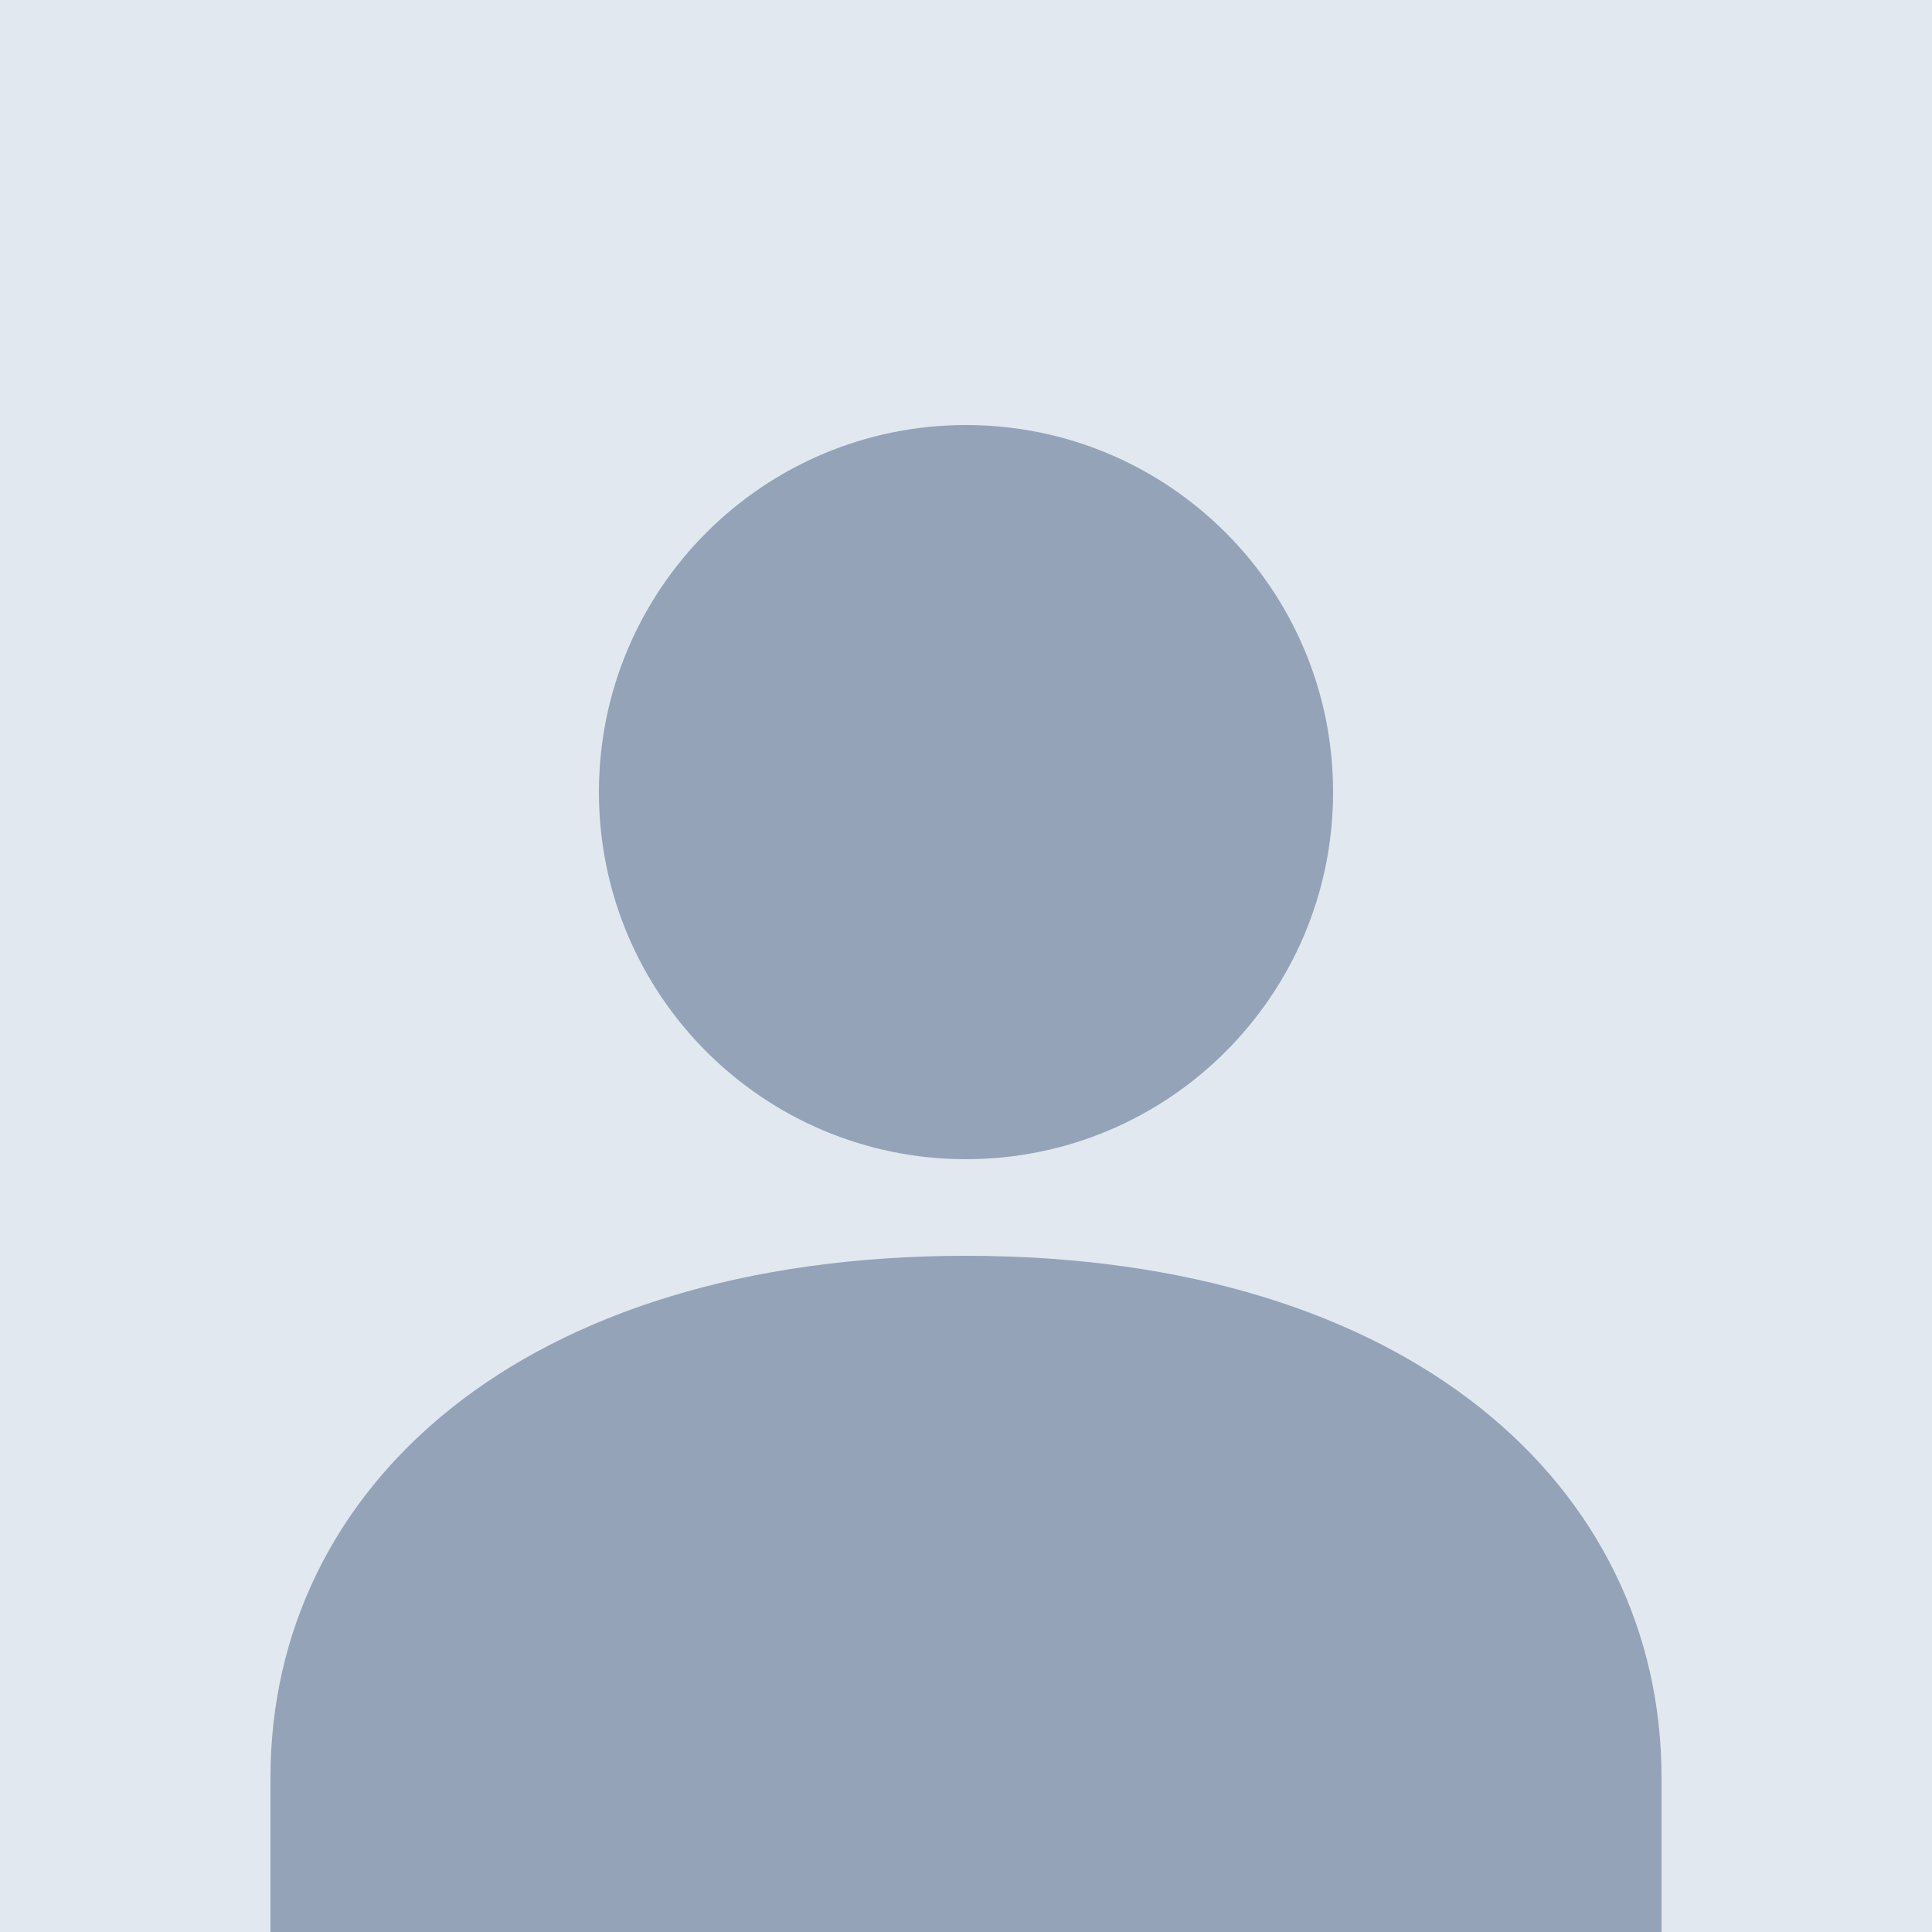
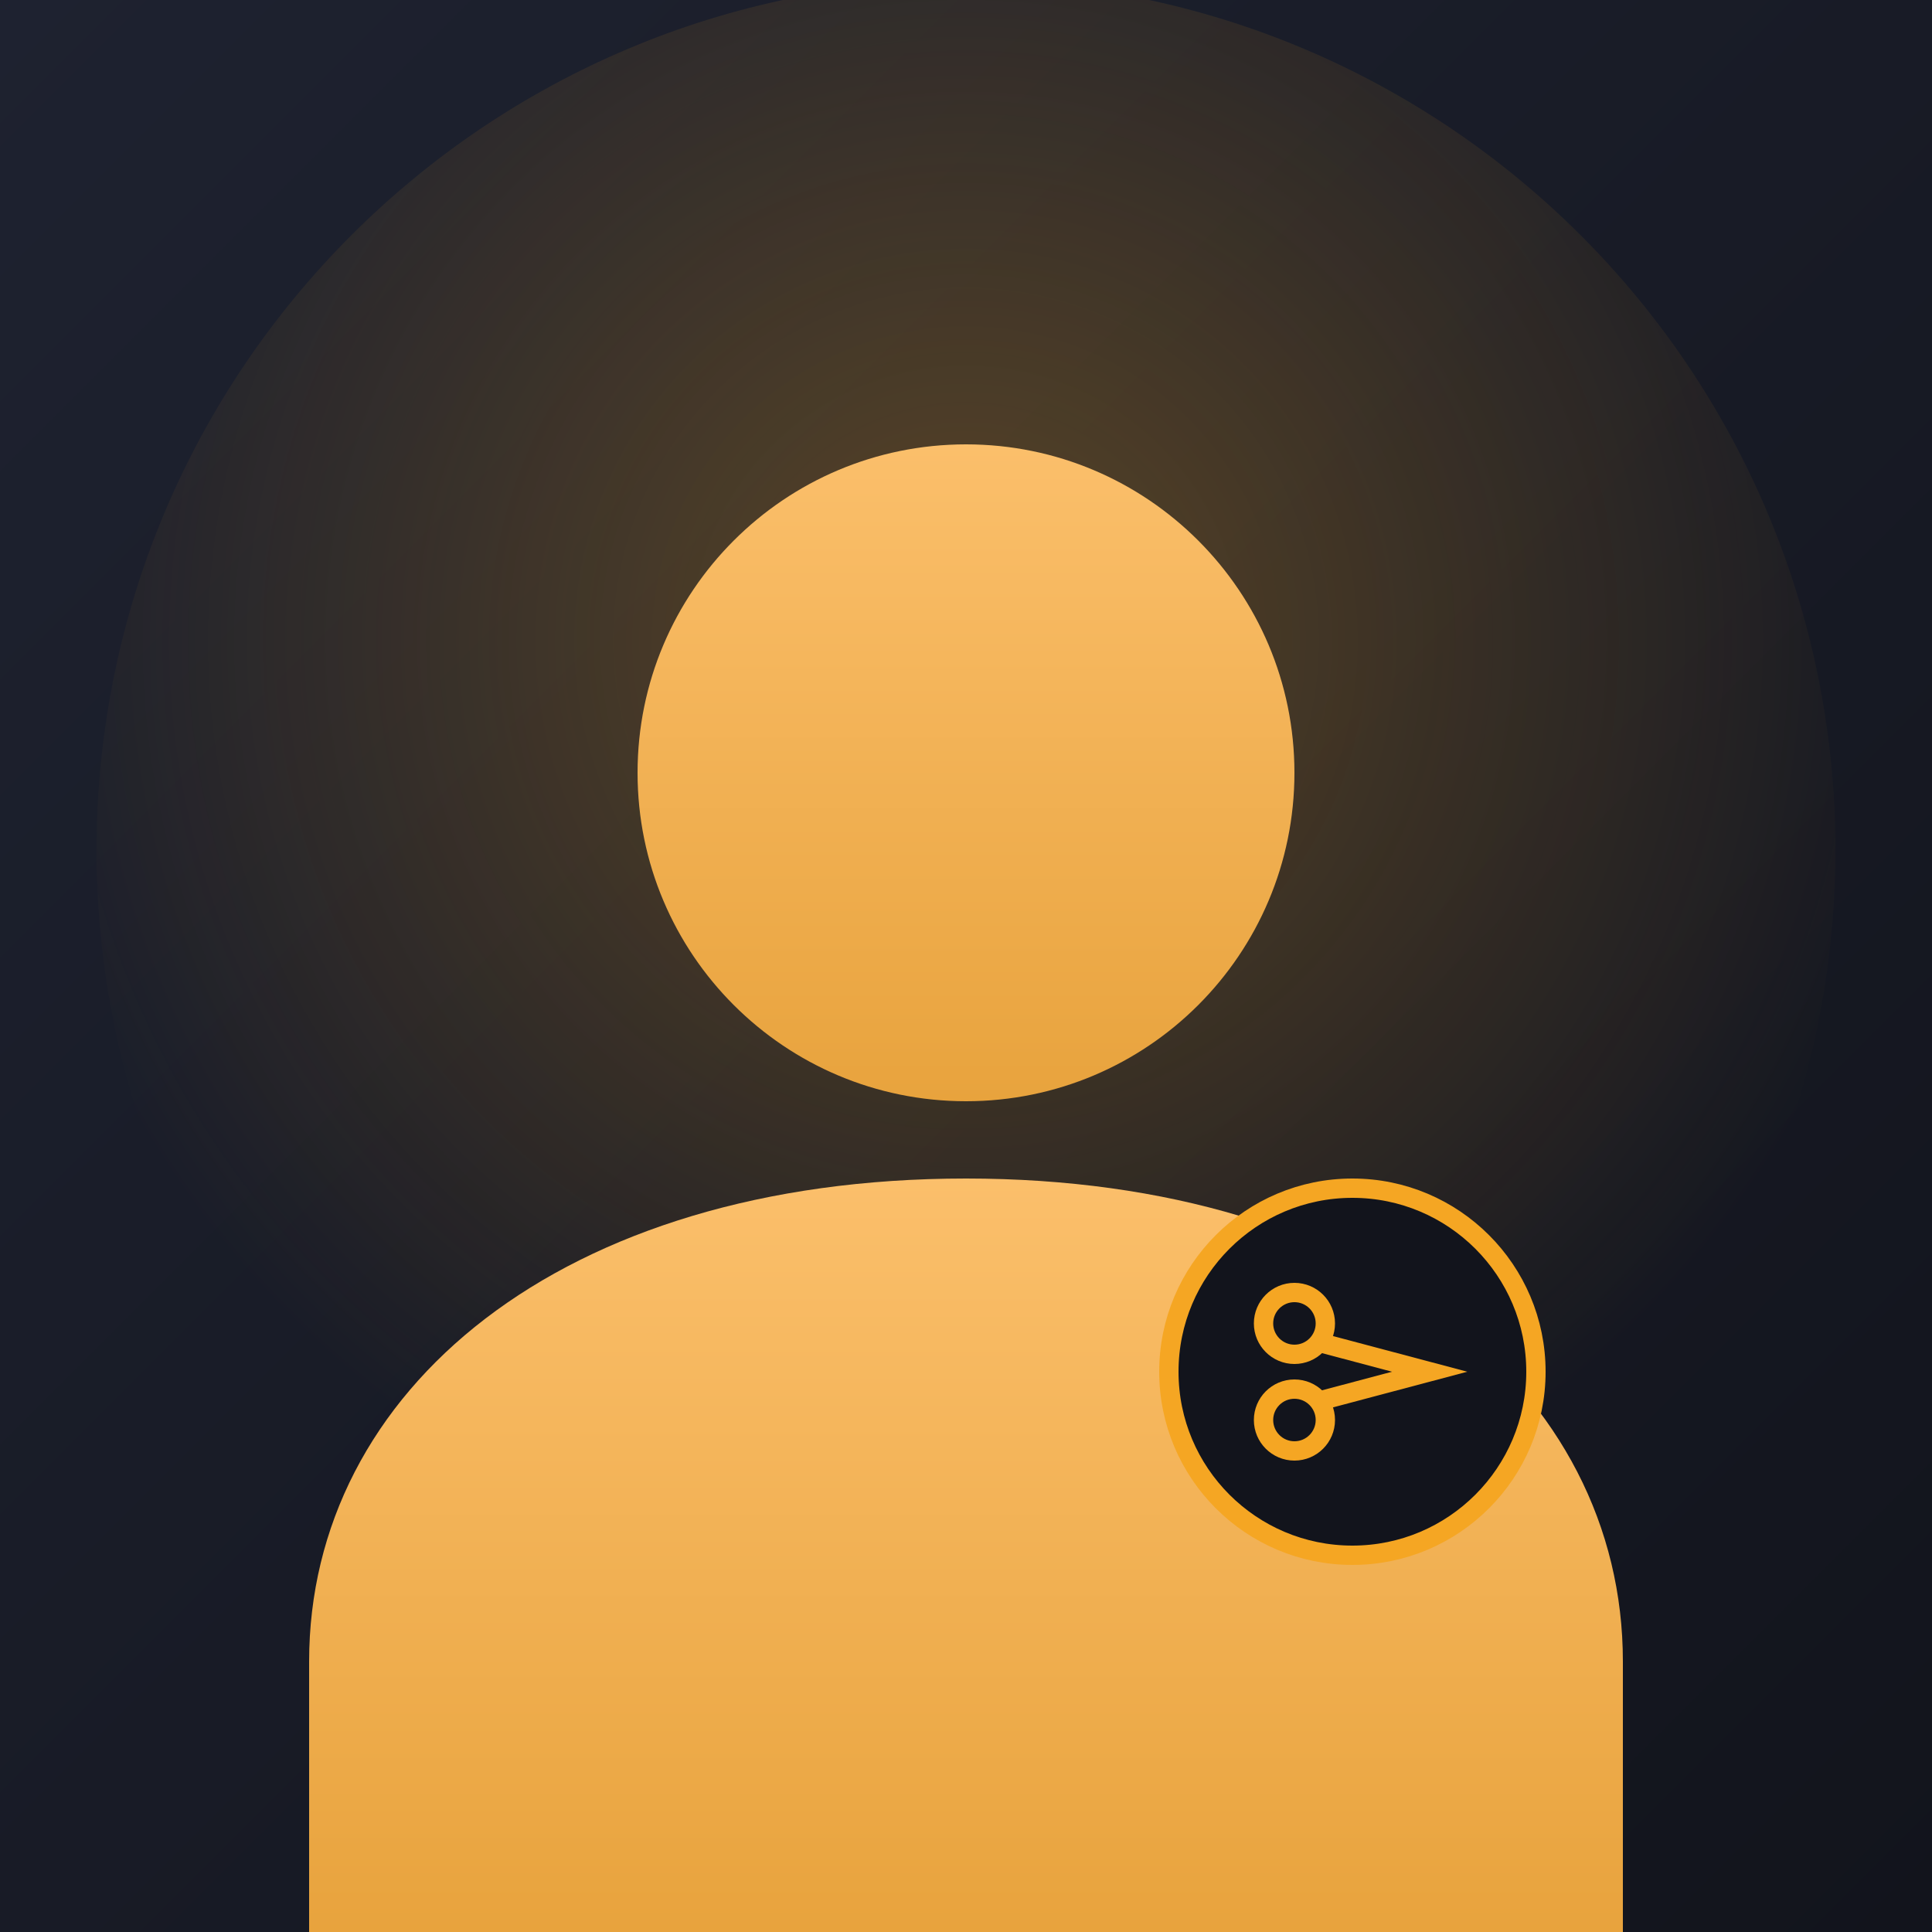
<svg xmlns="http://www.w3.org/2000/svg" viewBox="0 0 200 200" width="200" height="200">
-   <rect width="200" height="200" fill="#E2E8F0" />
-   <circle cx="100" cy="82" r="38" fill="#94A3B8" />
-   <path d="M100 130c-46 0-72 24-72 54v16h144v-16c0-30-26-54-72-54z" fill="#94A3B8" />
+   <defs>
+     <linearGradient id="bg" x1="0" y1="0" x2="1" y2="1">
+       <stop offset="0%" stop-color="#1E2230" />
+       <stop offset="100%" stop-color="#12141C" />
+     </linearGradient>
+     <linearGradient id="figure" x1="0" y1="0" x2="0" y2="1">
+       <stop offset="0%" stop-color="#FBBF6B" />
+       <stop offset="100%" stop-color="#E8A33D" />
+     </linearGradient>
+     <radialGradient id="glow" cx="50%" cy="38%" r="55%">
+       <stop offset="0%" stop-color="#F5A623" stop-opacity="0.30" />
+       <stop offset="100%" stop-color="#F5A623" stop-opacity="0" />
+     </radialGradient>
+   </defs>
+   <rect width="200" height="200" fill="url(#bg)" />
+   <circle cx="100" cy="88" r="90" fill="url(#glow)" />
+   <circle cx="100" cy="80" r="34" fill="url(#figure)" />
+   <path d="M100 122c-42 0-68 22-68 50v28h136v-28c0-28-26-50-68-50z" fill="url(#figure)" />
+   <g transform="translate(140,142)">
+     <circle r="19" fill="#12141C" stroke="#F5A623" stroke-width="2" />
+     <g stroke="#F5A623" stroke-width="2" fill="none" stroke-linecap="round">
+       <circle cx="-6" cy="-5" r="3.2" />
+       <circle cx="-6" cy="5" r="3.2" />
+       <path d="M-3.3 -3 L8 0 L-3.3 3" />
+     </g>
+   </g>
</svg>
